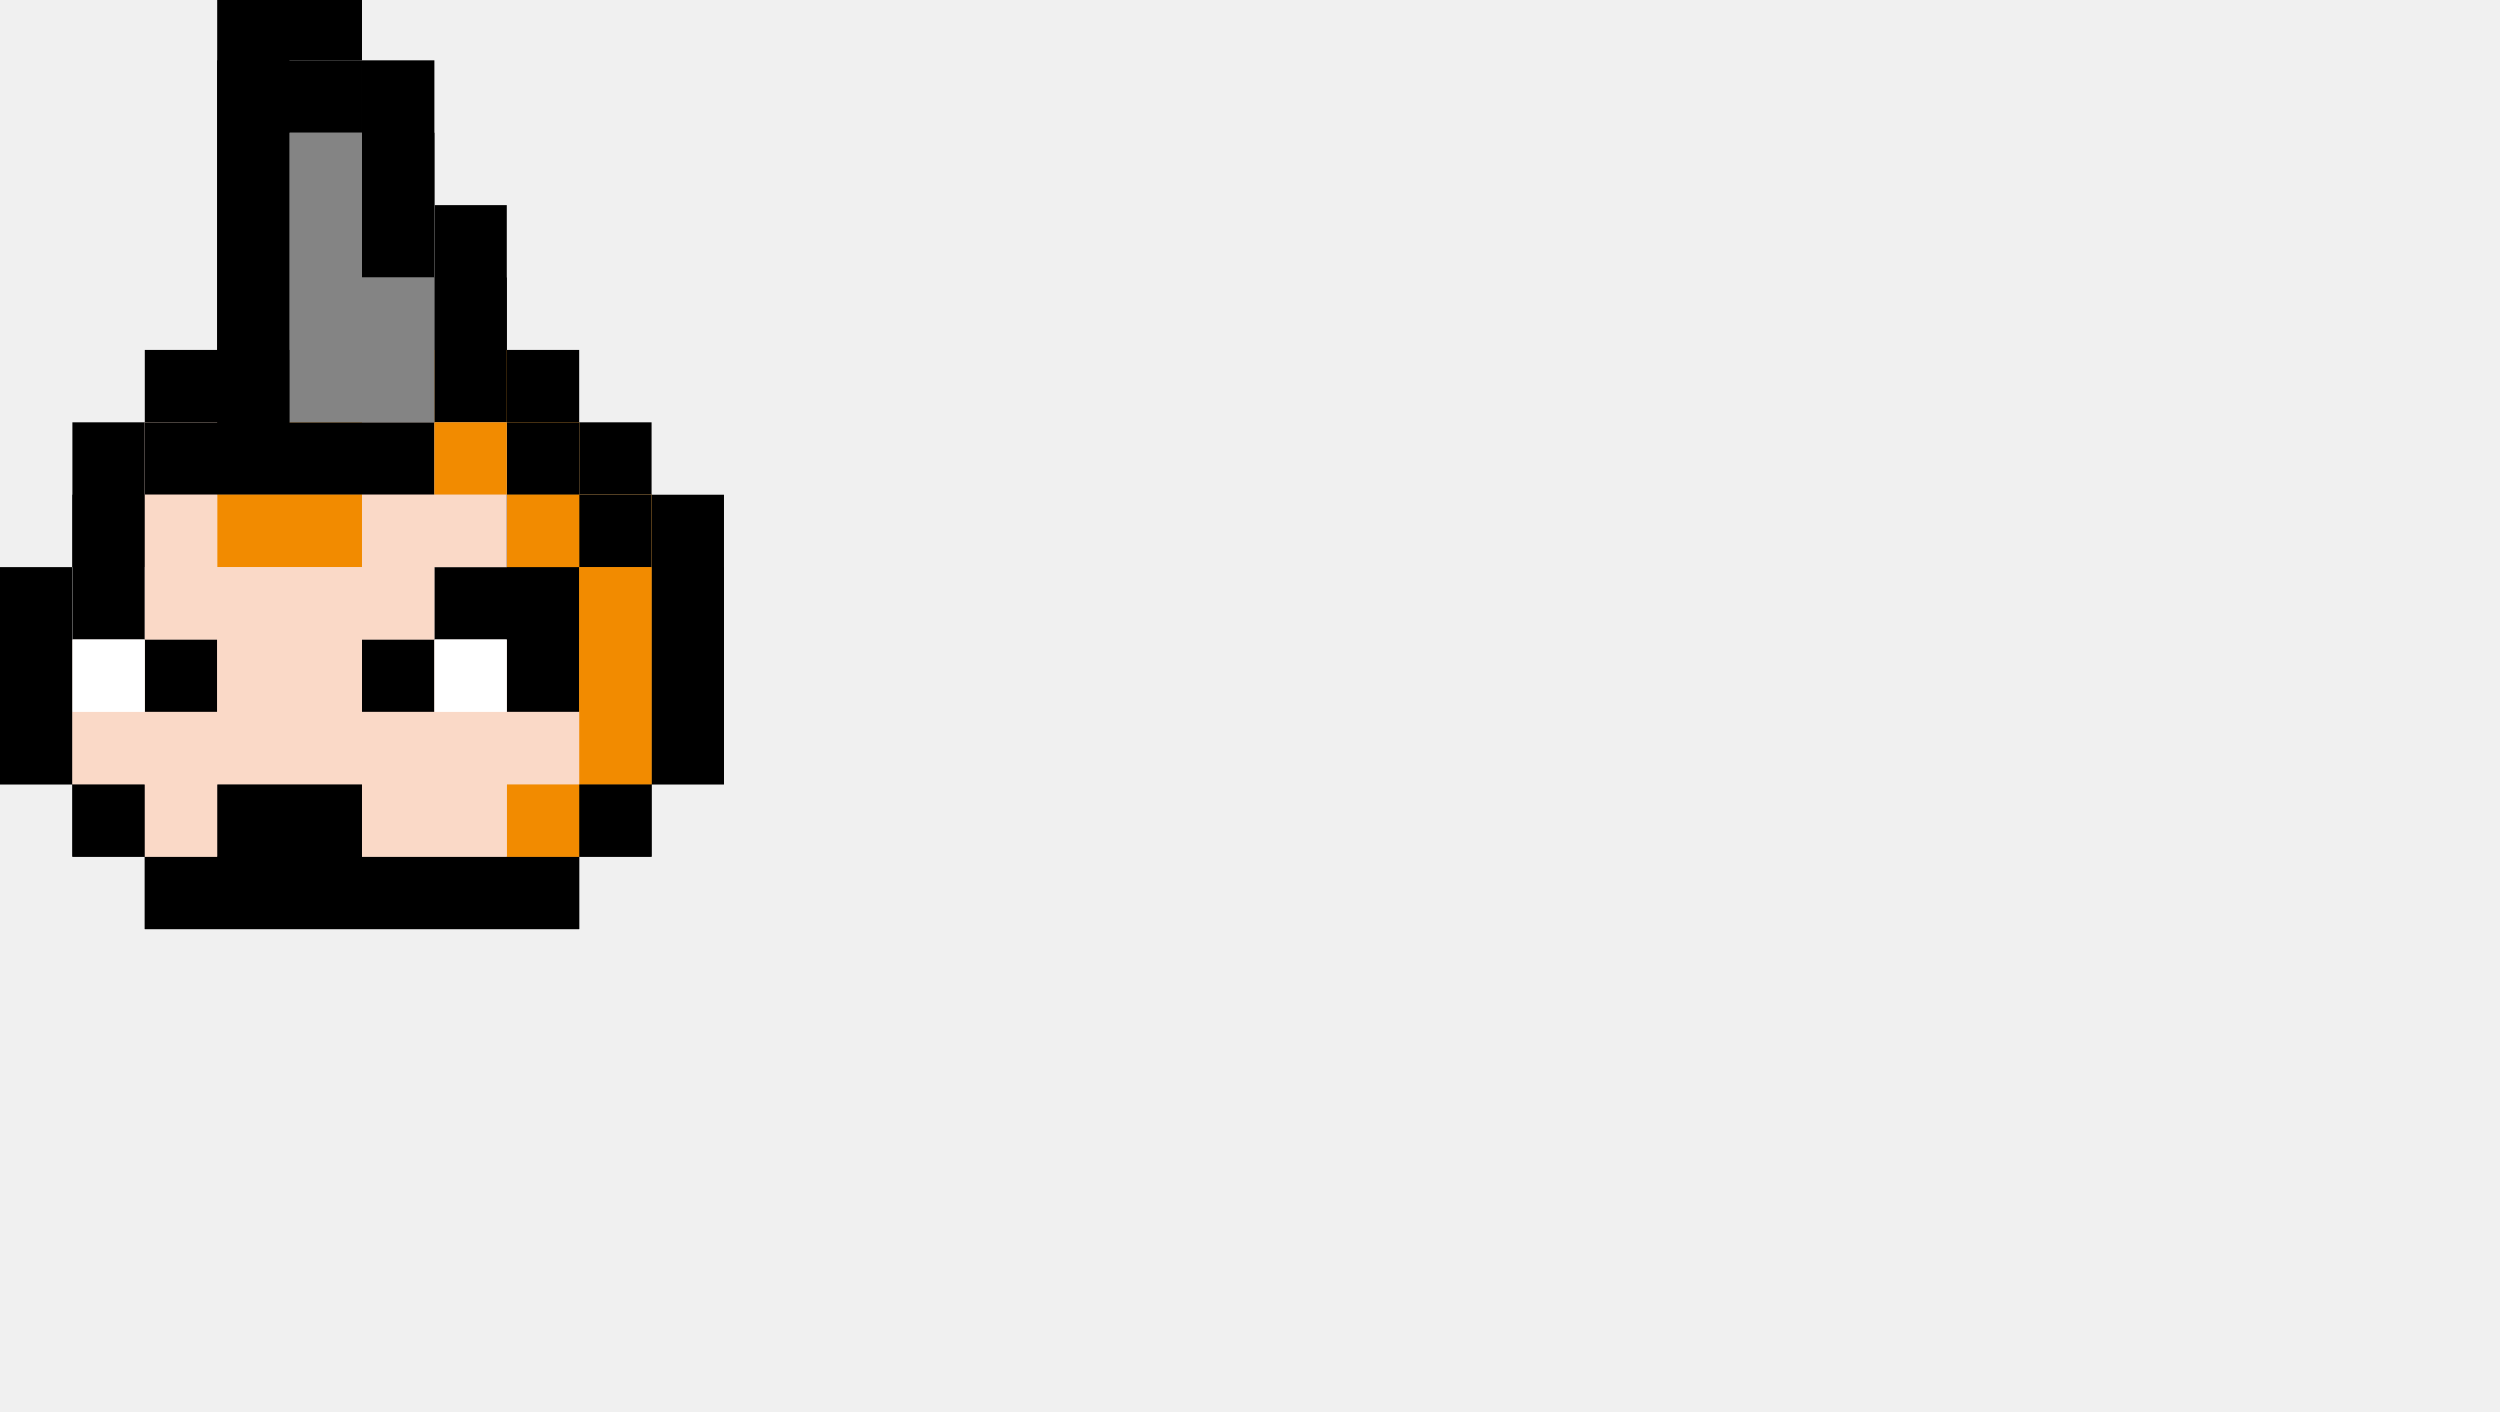
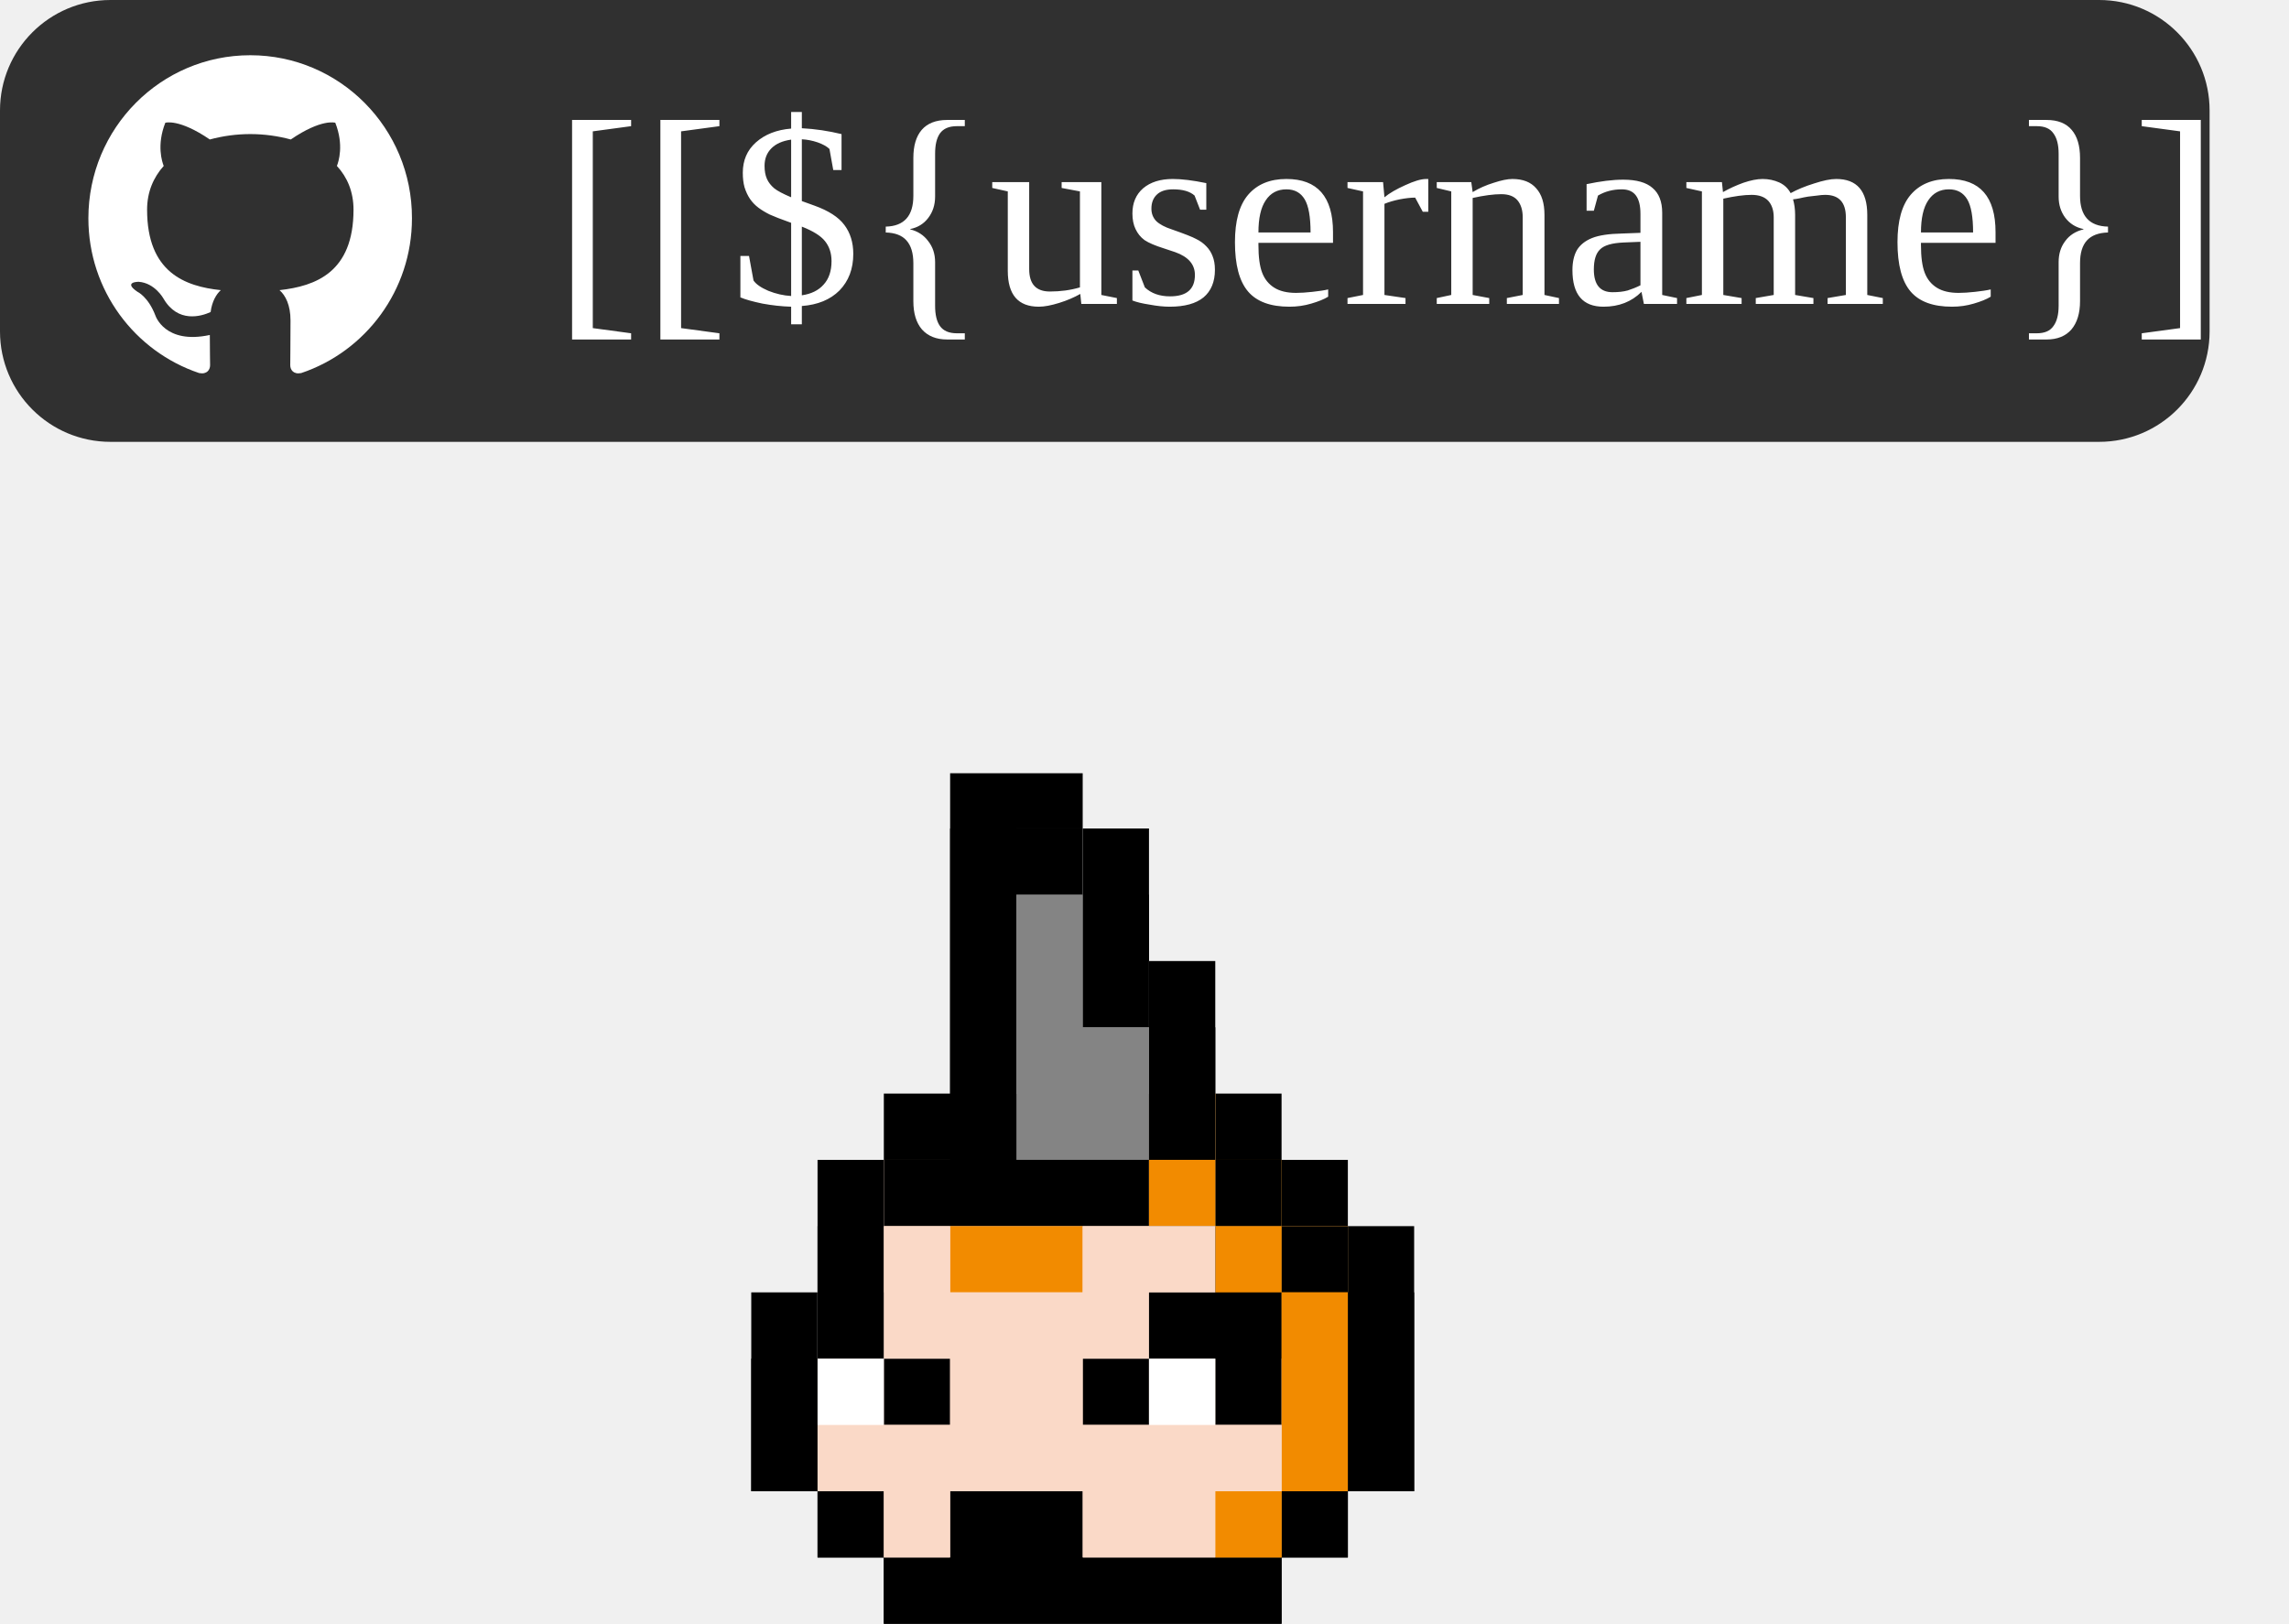
<svg xmlns="http://www.w3.org/2000/svg" fill="none" overflow="visible">
  <a href="https://github.com/[[${username}]]">
    <g id="body-[[${id}]]">
-       <g id="frame1-[[${id}]]">
-         <path stroke="#000000" d="M9 0h6M9 1h6M9 2h6M9 3h3M15 3h3M9 4h3M15 4h3M9 5h3M15 5h3M9 6h3M15 6h3M9 7h3M15 7h3M9 8h3M15 8h3M9 9h3M18 9h3M9 10h3M18 10h3M9 11h3M18 11h3M9 12h3M18 12h3M9 13h3M18 13h3M9 14h3M18 14h3M6 15h12M21 15h3M6 16h12M21 16h3M6 17h12M21 17h3M3 18h3M24 18h3M3 19h3M24 19h3M3 20h3M24 20h3M3 21h3M18 21h6M27 21h3M3 22h3M18 22h6M27 22h3M3 23h3M18 23h6M27 23h3M0 24h3M6 24h3M15 24h3M21 24h3M27 24h3M0 25h3M6 25h3M15 25h3M21 25h3M27 25h3M0 26h3M6 26h3M15 26h3M21 26h3M27 26h3M0 27h3M27 27h3M0 28h3M27 28h3M0 29h3M27 29h3M0 30h3M27 30h3M0 31h3M27 31h3M0 32h3M27 32h3M3 33h3M9 33h6M24 33h3M3 34h3M9 34h6M24 34h3M3 35h3M9 35h6M24 35h3M6 36h18M6 37h18M6 38h18" />
-         <path stroke="#848484" d="M12 3h3M12 4h3M12 5h3M12 6h3M12 7h3M12 8h3M12 9h6M12 10h6M12 11h6M12 12h6M12 13h6M12 14h6" />
-         <path stroke="#f28b00" d="M18 15h3M18 16h3M18 17h3M9 18h6M21 18h3M9 19h6M21 19h3M9 20h6M21 20h3M24 21h3M24 22h3M24 23h3M24 24h3M24 25h3M24 26h3M24 27h3M24 28h3M24 29h3M24 30h3M24 31h3M24 32h3M21 33h3M21 34h3M21 35h3" />
-         <path stroke="#fad9c7" d="M6 18h3M15 18h6M6 19h3M15 19h6M6 20h3M15 20h6M6 21h12M6 22h12M6 23h12M9 24h6M9 25h6M9 26h6M3 27h21M3 28h21M3 29h21M3 30h21M3 31h21M3 32h21M6 33h3M15 33h6M6 34h3M15 34h6M6 35h3M15 35h6" />
-         <path stroke="#ffffff" d="M3 24h3M18 24h3M3 25h3M18 25h3M3 26h3M18 26h3" />
-       </g>
-       <g id="frame2-[[${id}]]">
-         <path stroke="#000000" d="M9 3h6M9 4h6M9 5h6M9 6h3M15 6h3M9 7h3M15 7h3M9 8h3M15 8h3M9 9h3M15 9h3M9 10h3M15 10h3M9 11h3M15 11h3M9 12h3M18 12h3M9 13h3M18 13h3M9 14h3M18 14h3M9 15h3M18 15h3M9 16h3M18 16h3M9 17h3M18 17h3M6 18h12M21 18h3M6 19h12M21 19h3M6 20h12M21 20h3M3 21h3M24 21h3M3 22h3M24 22h3M3 23h3M24 23h3M3 24h3M18 24h6M27 24h3M3 25h3M18 25h6M27 25h3M3 26h3M18 26h6M27 26h3M0 27h3M6 27h3M15 27h3M21 27h3M27 27h3M0 28h3M6 28h3M15 28h3M21 28h3M27 28h3M0 29h3M6 29h3M15 29h3M21 29h3M27 29h3M0 30h3M27 30h3M0 31h3M27 31h3M0 32h3M27 32h3M3 33h3M9 33h6M24 33h3M3 34h3M9 34h6M24 34h3M3 35h3M9 35h6M24 35h3M6 36h18M6 37h18M6 38h18" />
-         <path stroke="#848484" d="M12 6h3M12 7h3M12 8h3M12 9h3M12 10h3M12 11h3M12 12h6M12 13h6M12 14h6M12 15h6M12 16h6M12 17h6" />
-         <path stroke="#f28b00" d="M18 18h3M18 19h3M18 20h3M9 21h6M21 21h3M9 22h6M21 22h3M9 23h6M21 23h3M24 24h3M24 25h3M24 26h3M24 27h3M24 28h3M24 29h3M24 30h3M24 31h3M24 32h3M21 33h3M21 34h3M21 35h3" />
-         <path stroke="#fad9c7" d="M6 21h3M15 21h6M6 22h3M15 22h6M6 23h3M15 23h6M6 24h12M6 25h12M6 26h12M9 27h6M9 28h6M9 29h6M3 30h21M3 31h21M3 32h21M6 33h3M15 33h6M6 34h3M15 34h6M6 35h3M15 35h6" />
-         <path stroke="#ffffff" d="M3 27h3M18 27h3M3 28h3M18 28h3M3 29h3M18 29h3" />
-       </g>
-       <svg viewBox="0 0 100 30" width="100" height="30" x="0" y="-20">
+       <svg viewBox="0 0 100 100" width="100" height="100" x="34" y="35">
+         <g id="frame1-[[${id}]]">
+           <path stroke="#000000" d="M9 0h6M9 1h6M9 2h6M9 3h3M15 3h3M9 4h3M15 4h3M9 5h3M15 5h3M9 6h3M15 6h3M9 7h3M15 7h3M9 8h3M15 8h3M9 9h3M18 9h3M9 10h3M18 10h3M9 11h3M18 11h3M9 12h3M18 12h3M9 13h3M18 13h3M9 14h3M18 14h3M6 15h12M21 15h3M6 16h12M21 16h3M6 17h12M21 17h3M3 18h3M24 18h3M3 19h3M24 19h3M3 20h3M24 20h3M3 21h3M18 21h6M27 21h3M3 22h3M18 22h6M27 22h3M3 23h3M18 23h6M27 23h3M0 24h3M6 24h3M15 24h3M21 24h3M27 24h3M0 25h3M6 25h3M15 25h3M21 25h3M27 25h3M0 26h3M6 26h3M15 26h3M21 26h3M27 26h3M0 27h3M27 27h3M0 28h3M27 28h3M0 29h3M27 29h3M0 30h3M27 30h3M0 31h3M27 31h3M0 32h3M27 32h3M3 33h3M9 33h6M24 33h3M3 34h3M9 34h6M24 34h3M3 35h3M9 35h6M24 35h3M6 36h18M6 37h18M6 38h18" />
+           <path stroke="#848484" d="M12 3h3M12 4h3M12 5h3M12 6h3M12 7h3M12 8h3M12 9h6M12 10h6M12 11h6M12 12h6M12 13h6M12 14h6" />
+           <path stroke="#f28b00" d="M18 15h3M18 16h3M18 17h3M9 18h6M21 18h3M9 19h6M21 19h3M9 20h6M21 20h3M24 21h3M24 22h3M24 23h3M24 24h3M24 25h3M24 26h3M24 27h3M24 28h3M24 29h3M24 30h3M24 31h3M24 32h3M21 33h3M21 34h3M21 35h3" />
+           <path stroke="#fad9c7" d="M6 18h3M15 18h6M6 19h3M15 19h6M6 20h3M15 20h6M6 21h12M6 22h12M6 23h12M9 24h6M9 25h6M9 26h6M3 27h21M3 28h21M3 29h21M3 30h21M3 31h21M3 32h21M6 33h3M15 33h6M6 34h3M15 34h6M6 35h3M15 35h6" />
+           <path stroke="#ffffff" d="M3 24h3M18 24h3M3 25h3M18 25h3M3 26h3M18 26h3" />
+         </g>
+         <g id="frame2-[[${id}]]">
+           <path stroke="#000000" d="M9 3h6M9 4h6M9 5h6M9 6h3M15 6h3M9 7h3M15 7h3M9 8h3M15 8h3M9 9h3M15 9h3M9 10h3M15 10h3M9 11h3M15 11h3M9 12h3M18 12h3M9 13h3M18 13h3M9 14h3M18 14h3M9 15h3M18 15h3M9 16h3M18 16h3M9 17h3M18 17h3M6 18h12M21 18h3M6 19h12M21 19h3M6 20h12M21 20h3M3 21h3M24 21h3M3 22h3M24 22h3M3 23h3M24 23h3M3 24h3M18 24h6M27 24h3M3 25h3M18 25h6M27 25h3M3 26h3M18 26h6M27 26h3M0 27h3M6 27h3M15 27h3M21 27h3M27 27h3M0 28h3M6 28h3M15 28h3M21 28h3M27 28h3M0 29h3M6 29h3M15 29h3M21 29h3M27 29h3M0 30h3M27 30h3M0 31h3M27 31h3M0 32h3M27 32h3M3 33h3M9 33h6M24 33h3M3 34h3M9 34h6M24 34h3M3 35h3M9 35h6M24 35h3M6 36h18M6 37h18M6 38h18" />
+           <path stroke="#848484" d="M12 6h3M12 7h3M12 8h3M12 9h3M12 10h3M12 11h3M12 12h6M12 13h6M12 14h6M12 15h6M12 16h6M12 17h6" />
+           <path stroke="#f28b00" d="M18 18h3M18 19h3M18 20h3M9 21h6M21 21h3M9 22h6M21 22h3M9 23h6M21 23h3M24 24h3M24 25h3M24 26h3M24 27h3M24 28h3M24 29h3M24 30h3M24 31h3M24 32h3M21 33h3M21 34h3M21 35h3" />
+           <path stroke="#fad9c7" d="M6 21h3M15 21h6M6 22h3M15 22h6M6 23h3M15 23h6M6 24h12M6 25h12M6 26h12M9 27h6M9 28h6M9 29h6M3 30h21M3 31h21M3 32h21M6 33h3M15 33h6M6 34h3M15 34h6M6 35h3M15 35h6" />
+           <path stroke="#ffffff" d="M3 27h3M18 27h3M3 28h3M18 28h3M3 29h3M18 29h3" />
+         </g>
+       </svg>
+       <svg viewBox="0 0 100 30" width="100" height="30" x="0" y="0">
        <g id="username-[[${id}]]">
          <rect x="0" y="0" width="100" height="20" fill="black" fill-opacity="0.8" rx="5" />
          <svg x="4" y="2.5" width="15" height="15" viewBox="0 0 100 100">
            <path fill-rule="evenodd" clip-rule="evenodd" d="M48.854 0C21.839 0 0 22 0 49.217c0 21.756 13.993 40.172 33.405 46.69 2.427.49 3.316-1.059 3.316-2.362 0-1.141-.08-5.052-.08-9.127-13.59 2.934-16.42-5.867-16.42-5.867-2.184-5.704-5.42-7.17-5.42-7.17-4.448-3.015.324-3.015.324-3.015 4.934.326 7.523 5.052 7.523 5.052 4.367 7.496 11.404 5.378 14.235 4.074.404-3.178 1.699-5.378 3.074-6.6-10.839-1.141-22.243-5.378-22.243-24.283 0-5.378 1.94-9.778 5.014-13.2-.485-1.222-2.184-6.275.486-13.038 0 0 4.125-1.304 13.426 5.052a46.97 46.97 0 0 1 12.214-1.63c4.125 0 8.33.571 12.213 1.63 9.302-6.356 13.427-5.052 13.427-5.052 2.67 6.763.97 11.816.485 13.038 3.155 3.422 5.015 7.822 5.015 13.2 0 18.905-11.404 23.06-22.324 24.283 1.78 1.548 3.316 4.481 3.316 9.126 0 6.6-.08 11.897-.08 13.526 0 1.304.89 2.853 3.316 2.364 19.412-6.52 33.405-24.935 33.405-46.691C97.707 22 75.788 0 48.854 0z" fill="#fff" />
          </svg>
          <text x="25" y="11" dominant-baseline="middle" style="fill:white" textLength="70" lengthAdjust="spacing">
                        [[${username}]]
                    </text>
          <rect x="0" y="23" width="[[${exp}]]" height="2" fill="#48ff00" rx="1" />
        </g>
      </svg>
    </g>
  </a>
  <style>
        #frame1-[[${id}]] {
        animation: 1s frameToggle infinite;
        }
        #frame2-[[${id}]] {
        animation: 1s frameToggle infinite reverse;
        }
        #body-[[${id}]] {
+ 
        animation: move-body-[[${id}]] [[${motion.duration}]]s infinite;
        }
        #username-[[${id}]] {
        animation: move-username-[[${id}]] [[${motion.duration}]]s infinite;
        }
        @keyframes move-body-[[${id}]] {
        0%, 10% {
        transform: translate([[${motion.positions[0].x}]]%, [[${y}]]%) scaleX([[${motion.positions[0].direction}]]);
        }
        20%, 30% {
        transform: translate([[${motion.positions[1].x}]]%, [[${y}]]%) scaleX([[${motion.positions[1].direction}]]);
        }
        40%, 50% {
        transform: translate([[${motion.positions[2].x}]]%, [[${y}]]%) scaleX([[${motion.positions[2].direction}]]);
        }
        50.01% {
        transform: translate([[${motion.positions[3].x}]]%, [[${y}]]%) scaleX([[${motion.positions[3].direction}]]);
        }
        60%, 70% {
        transform: translate([[${motion.positions[4].x}]]%, [[${y}]]%) scaleX([[${motion.positions[4].direction}]]);
        }
        80%, 100% {
        transform: translate([[${motion.positions[5].x}]]%, [[${y}]]%) scaleX([[${motion.positions[5].direction}]]);
        }
        }
        @keyframes move-username-[[${id}]] {
        0%, 10% {
        transform: scaleX([[${motion.positions[0].direction}]])
        translateX([[${motion.positions[0].direction &gt; 0 ? 0: -100}]]%);
        }
        20%, 30% {
        transform: scaleX([[${motion.positions[1].direction}]])
        translateX([[${motion.positions[1].direction &gt; 0 ? 0: -100}]]%);
        }
        40%, 50% {
        transform: scaleX([[${motion.positions[2].direction}]])
        translateX([[${motion.positions[2].direction &gt; 0 ? 0: -100}]]%);
        }
        50.01% {
        transform: scaleX([[${motion.positions[3].direction}]])
        translateX([[${motion.positions[3].direction &gt; 0 ? 0: -100}]]%);
        }
        60%, 70% {
        transform: scaleX([[${motion.positions[4].direction}]])
        translateX([[${motion.positions[4].direction &gt; 0 ? 0: -100}]]%);
        }
        80%, 100% {
        transform: scaleX([[${motion.positions[5].direction}]])
        translateX([[${motion.positions[5].direction &gt; 0 ? 0: -100}]]%);
        }
        }
    </style>
</svg>
